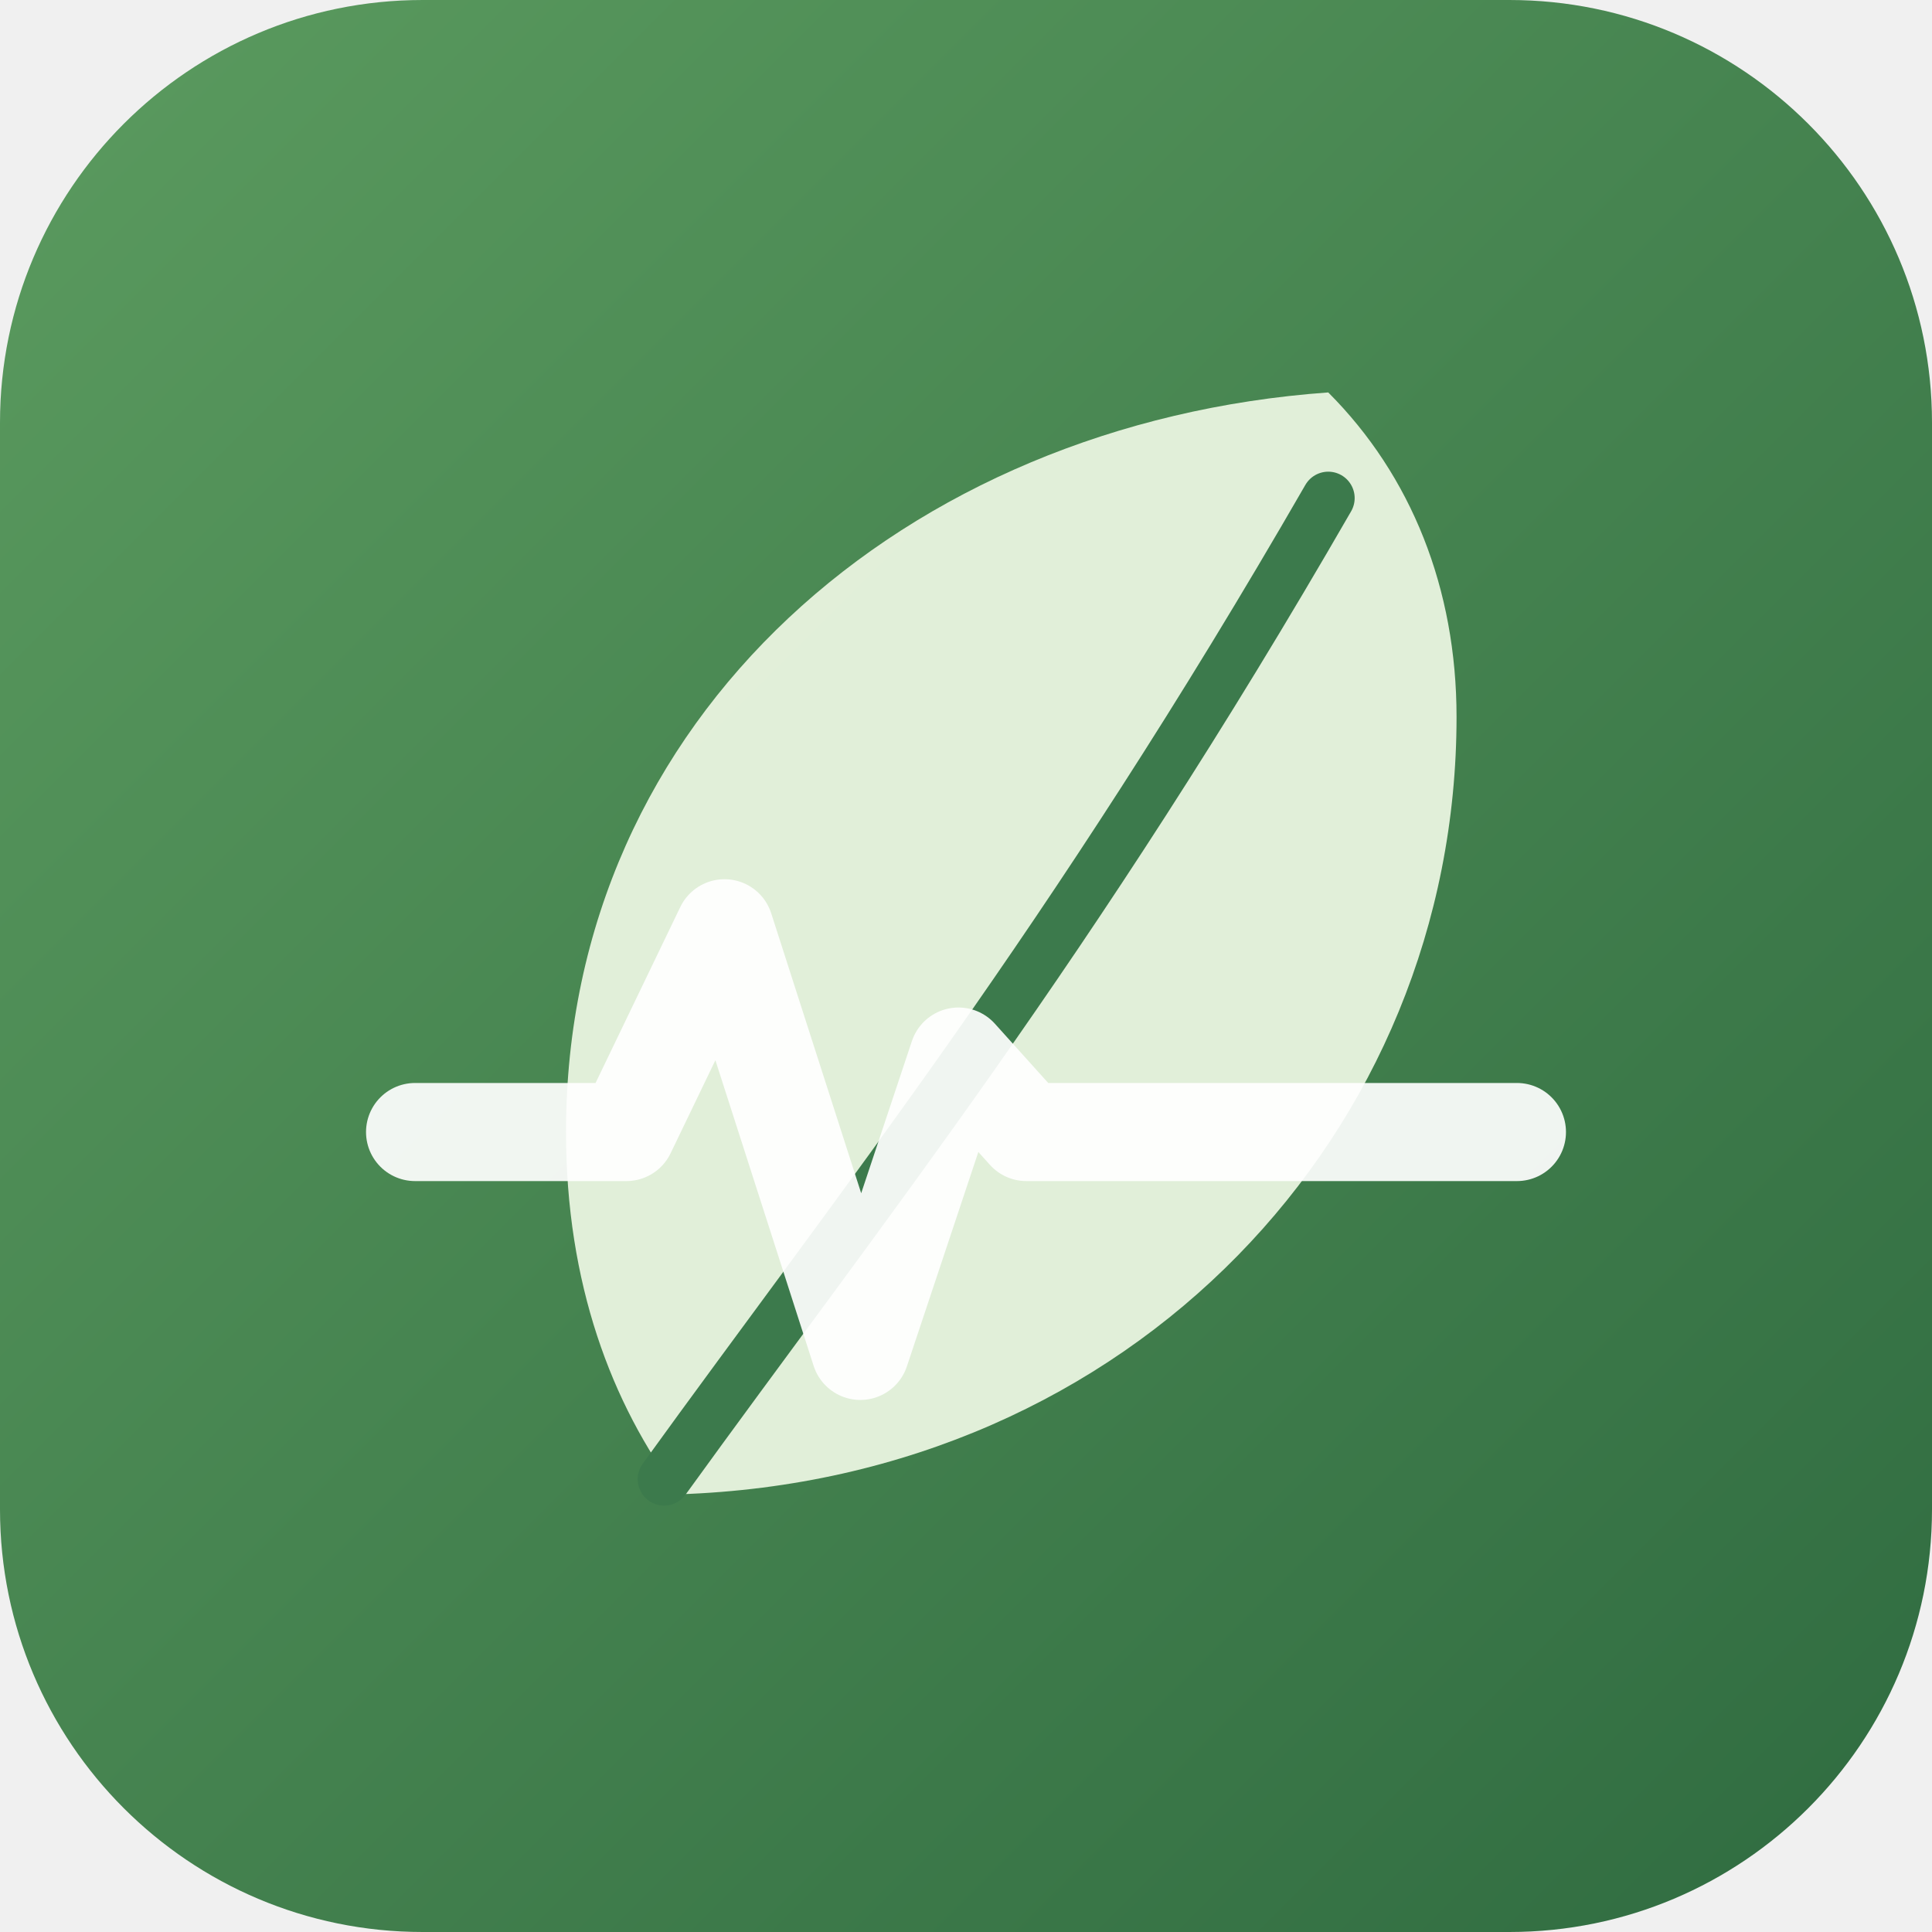
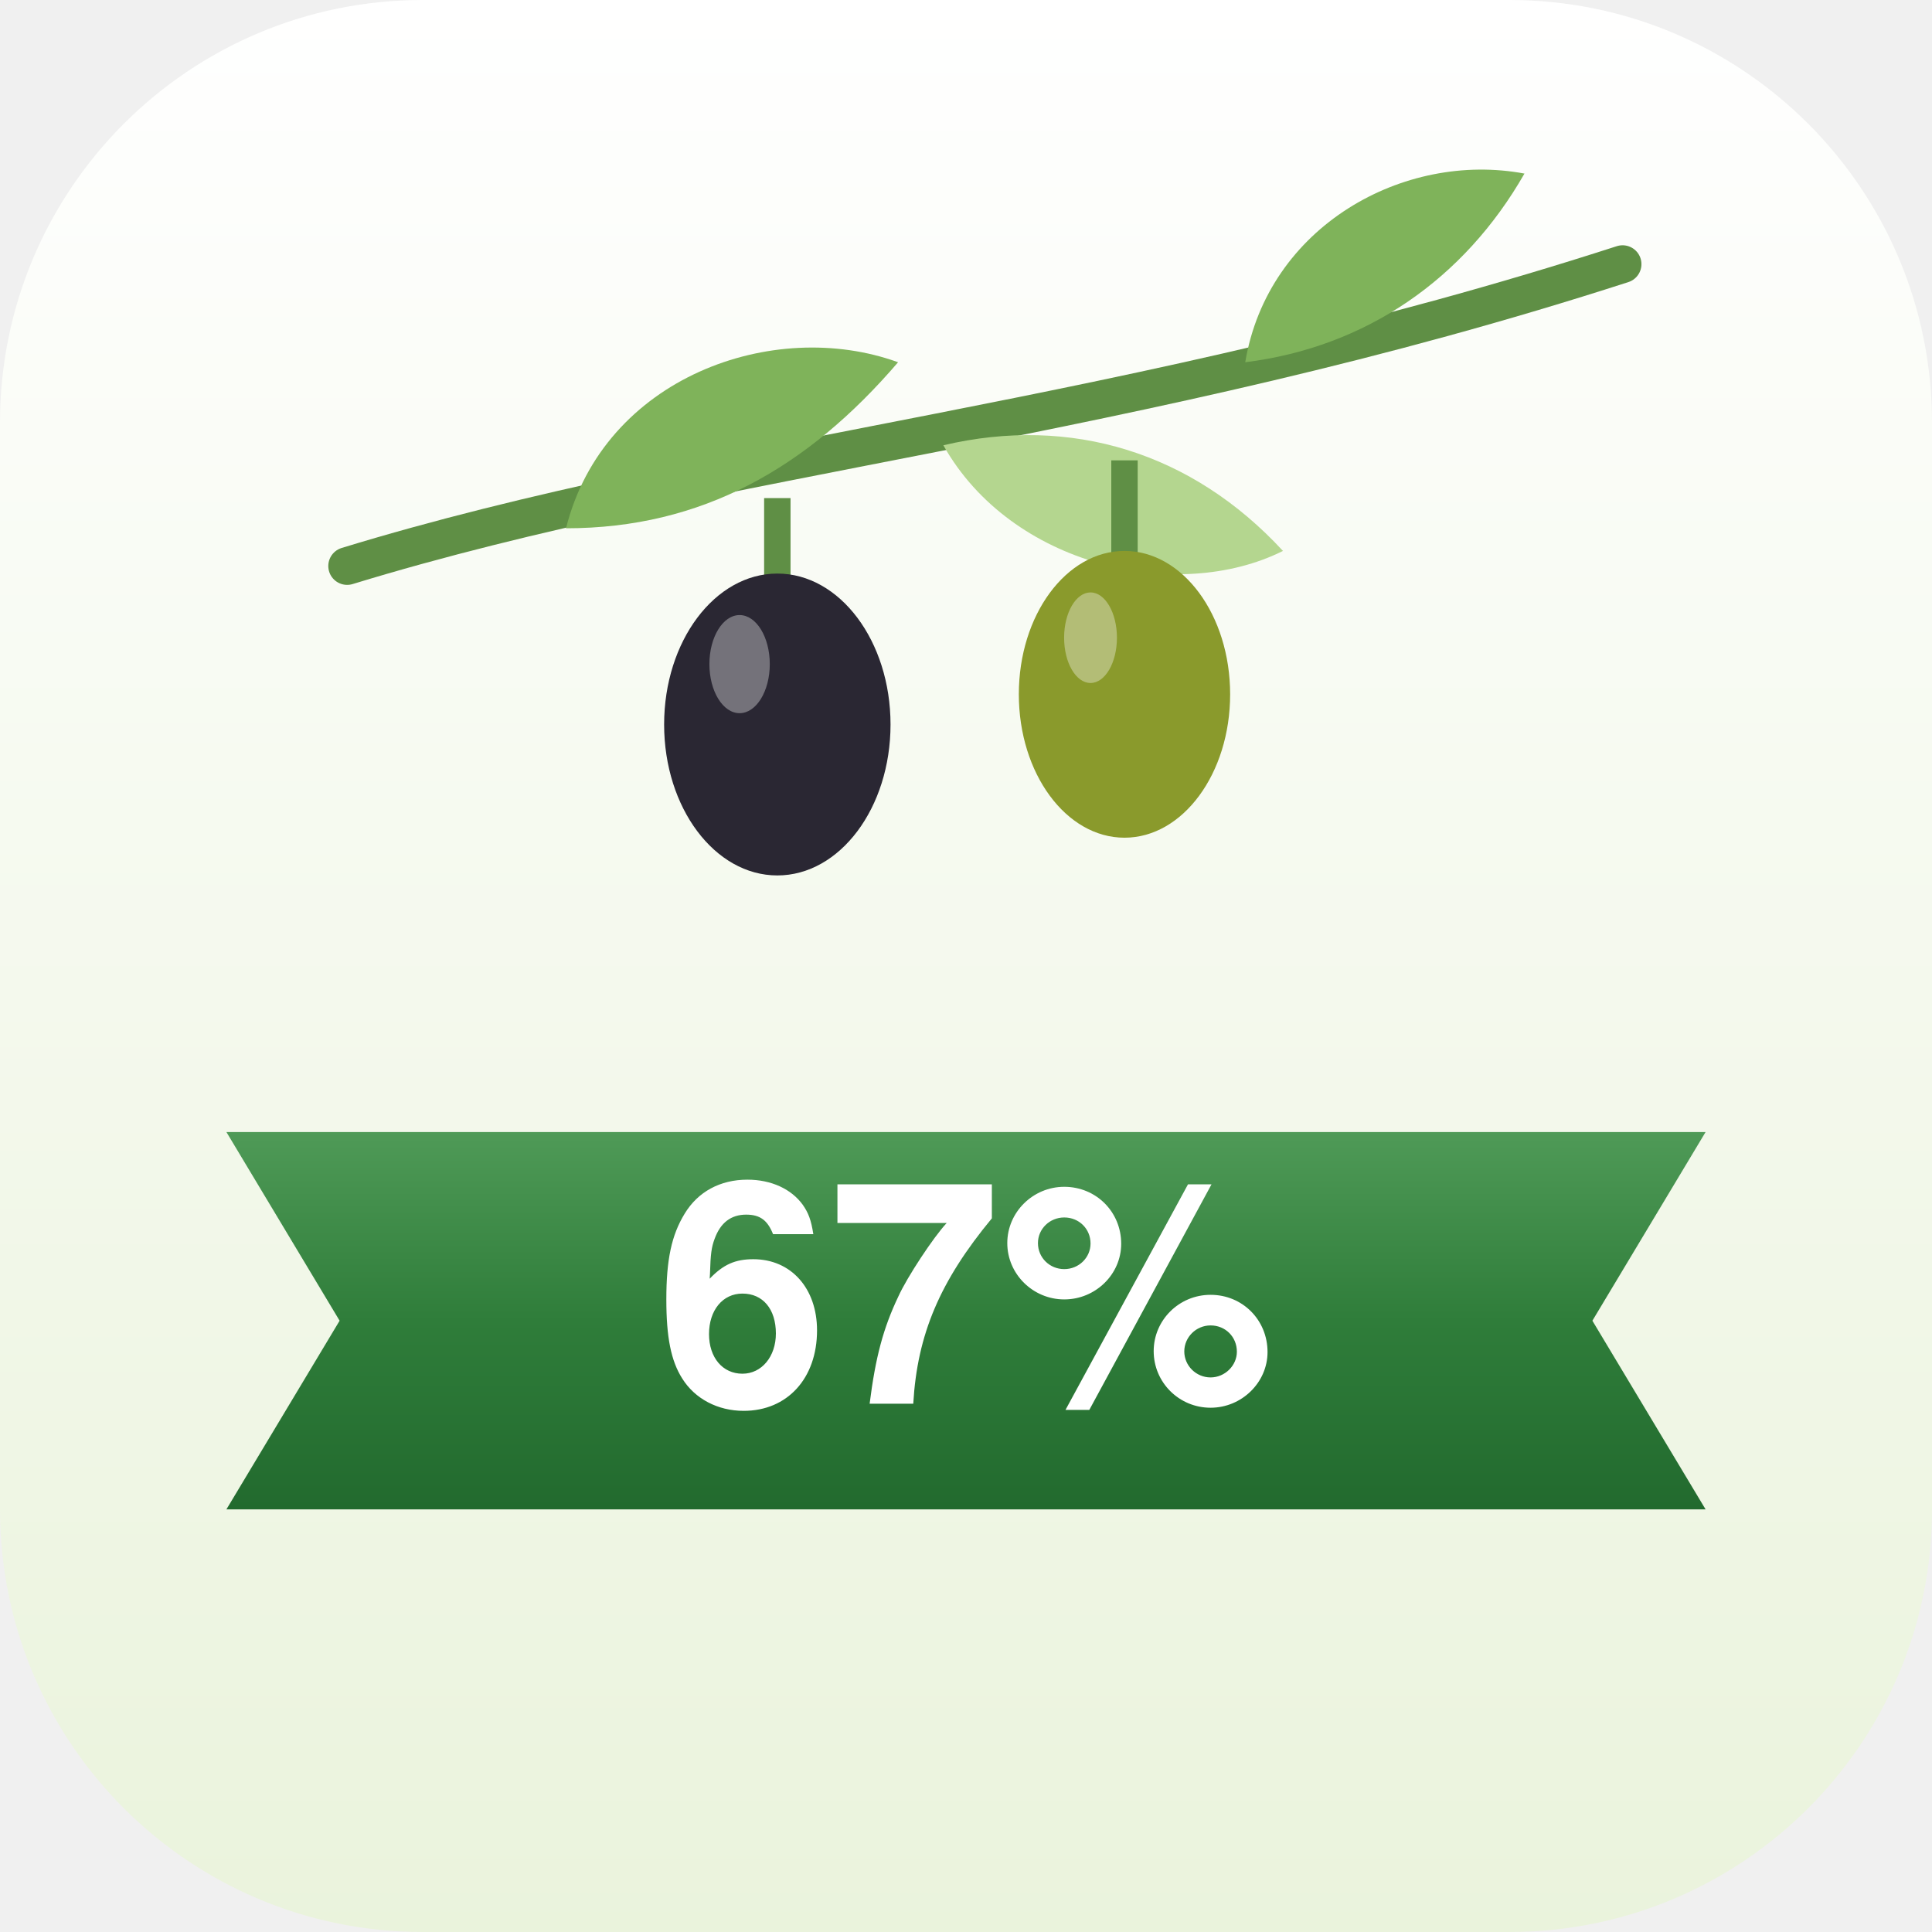
<svg xmlns="http://www.w3.org/2000/svg" viewBox="0 0 512 512">
  <defs>
-     <linearGradient id="g" x1="0" y1="0" x2="1" y2="1">
-       <stop offset="0" stop-color="#5b9b5f" />
-       <stop offset="1" stop-color="#2f6b40" />
+     <linearGradient id="g" x1="0" y1="0" x2="0" y2="1">
+       <stop offset="0" stop-color="#ffffff" />
+       <stop offset="1" stop-color="#eaf3dc" />
+     </linearGradient>
+     <linearGradient id="r" x1="0" y1="0" x2="0" y2="1">
+       <stop offset="0" stop-color="#4f9a57" />
+       <stop offset=".5" stop-color="#2f7d3a" />
+       <stop offset="1" stop-color="#226a2e" />
    </linearGradient>
  </defs>
  <rect width="512" height="512" rx="112" fill="url(#g)" />
-   <path d="M352 104 C 240 112 150 190 150 300 C 150 340 162 372 180 396 C 300 392 386 300 386 190 C 386 156 374 126 352 104 Z" fill="#e9f4df" opacity=".95" />
-   <path d="M176 392 C 228 320 284 250 352 132" fill="none" stroke="#3c7a4c" stroke-width="14" stroke-linecap="round" />
-   <path d="M110 300 h56 l26 -54 l36 112 l26 -78 l18 20 h130" fill="none" stroke="#ffffff" stroke-width="26" stroke-linecap="round" stroke-linejoin="round" opacity=".92" />
+   <path d="M92 150 C 190 120 300 112 430 70" fill="none" stroke="#5f8f45" stroke-width="10" stroke-linecap="round" />
+   <path d="M150 140 C 160 100 205 84 238 96 C 214 124 186 140 150 140 Z" fill="#7fb35a" />
+   <path d="M250 118 C 268 150 312 160 340 146 C 316 120 284 110 250 118 Z" fill="#b4d68f" />
+   <path d="M330 96 C 336 60 372 40 404 46 C 388 74 362 92 330 96 Z" fill="#7fb35a" />
+   <path d="M206 132 L 206 158" stroke="#5f8f45" stroke-width="7" />
+   <ellipse cx="206" cy="192" rx="30" ry="40" fill="#2a2733" />
+   <ellipse cx="196" cy="176" rx="8" ry="13" fill="#fff" opacity=".35" />
+   <path d="M298 122 L 298 150" stroke="#5f8f45" stroke-width="7" />
+   <ellipse cx="298" cy="184" rx="28" ry="38" fill="#8a9a2c" />
+   <ellipse cx="289" cy="169" rx="7" ry="12" fill="#fff" opacity=".35" />
+   <path d="M60 300 L 452 300 L 422 350 L 452 400 L 60 400 L 90 350 Z" fill="url(#r)" />
+   <text x="256" y="372" text-anchor="middle" font-family="Arial Rounded MT Bold, Helvetica, Arial, sans-serif" font-weight="800" font-size="82" fill="#ffffff">67%</text>
</svg>
